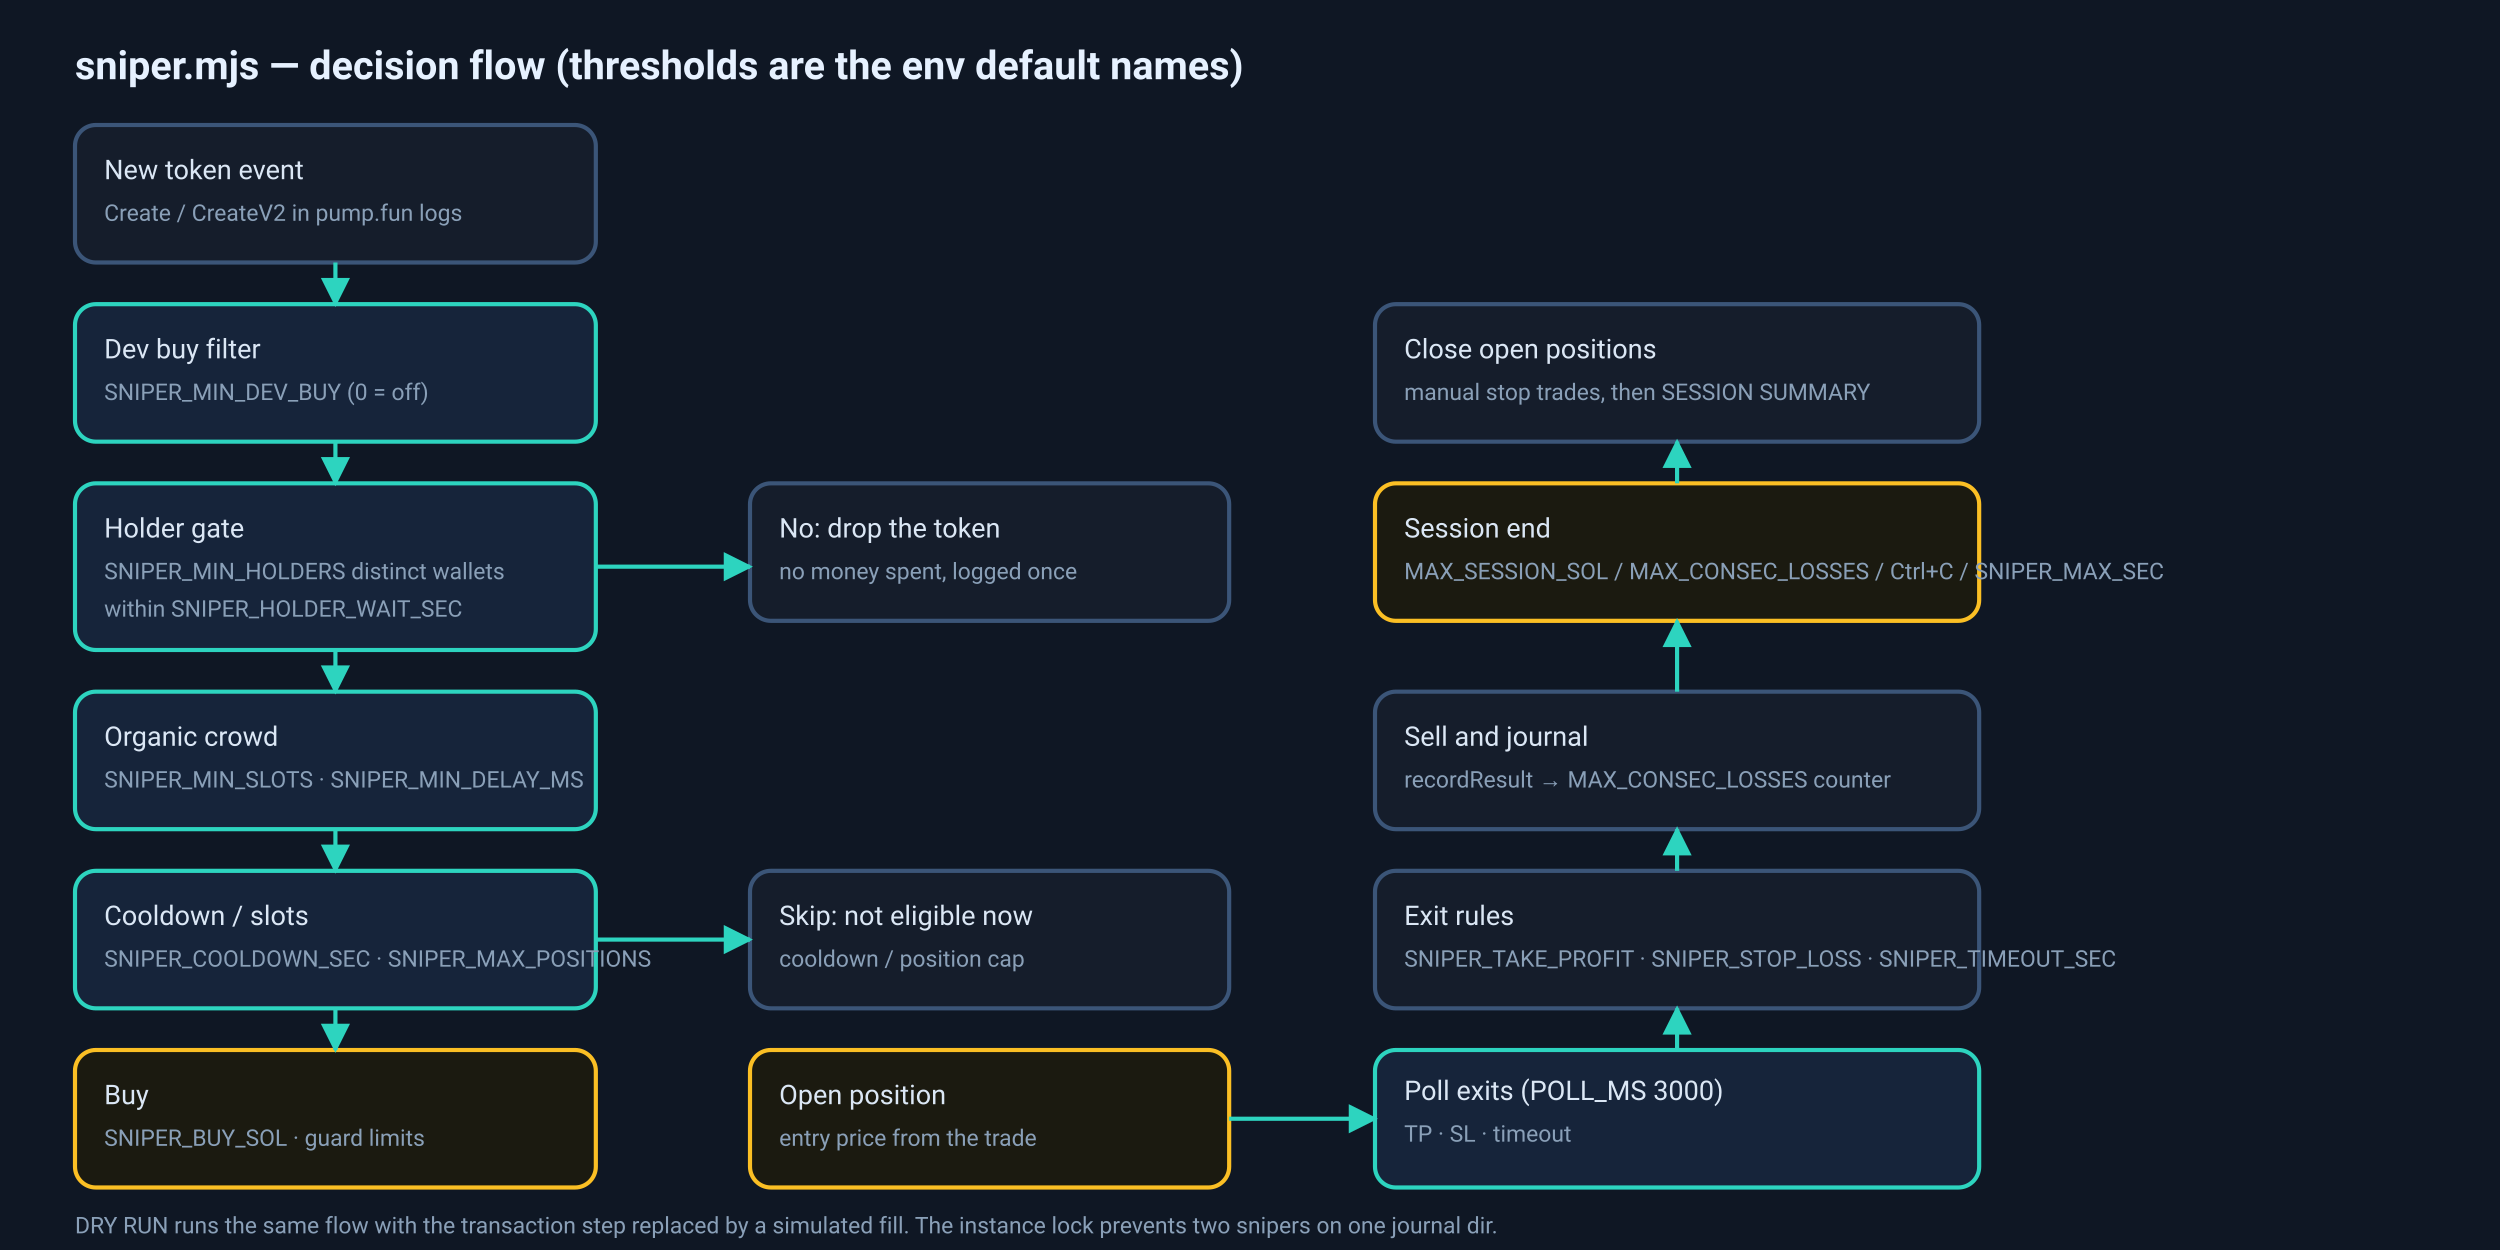
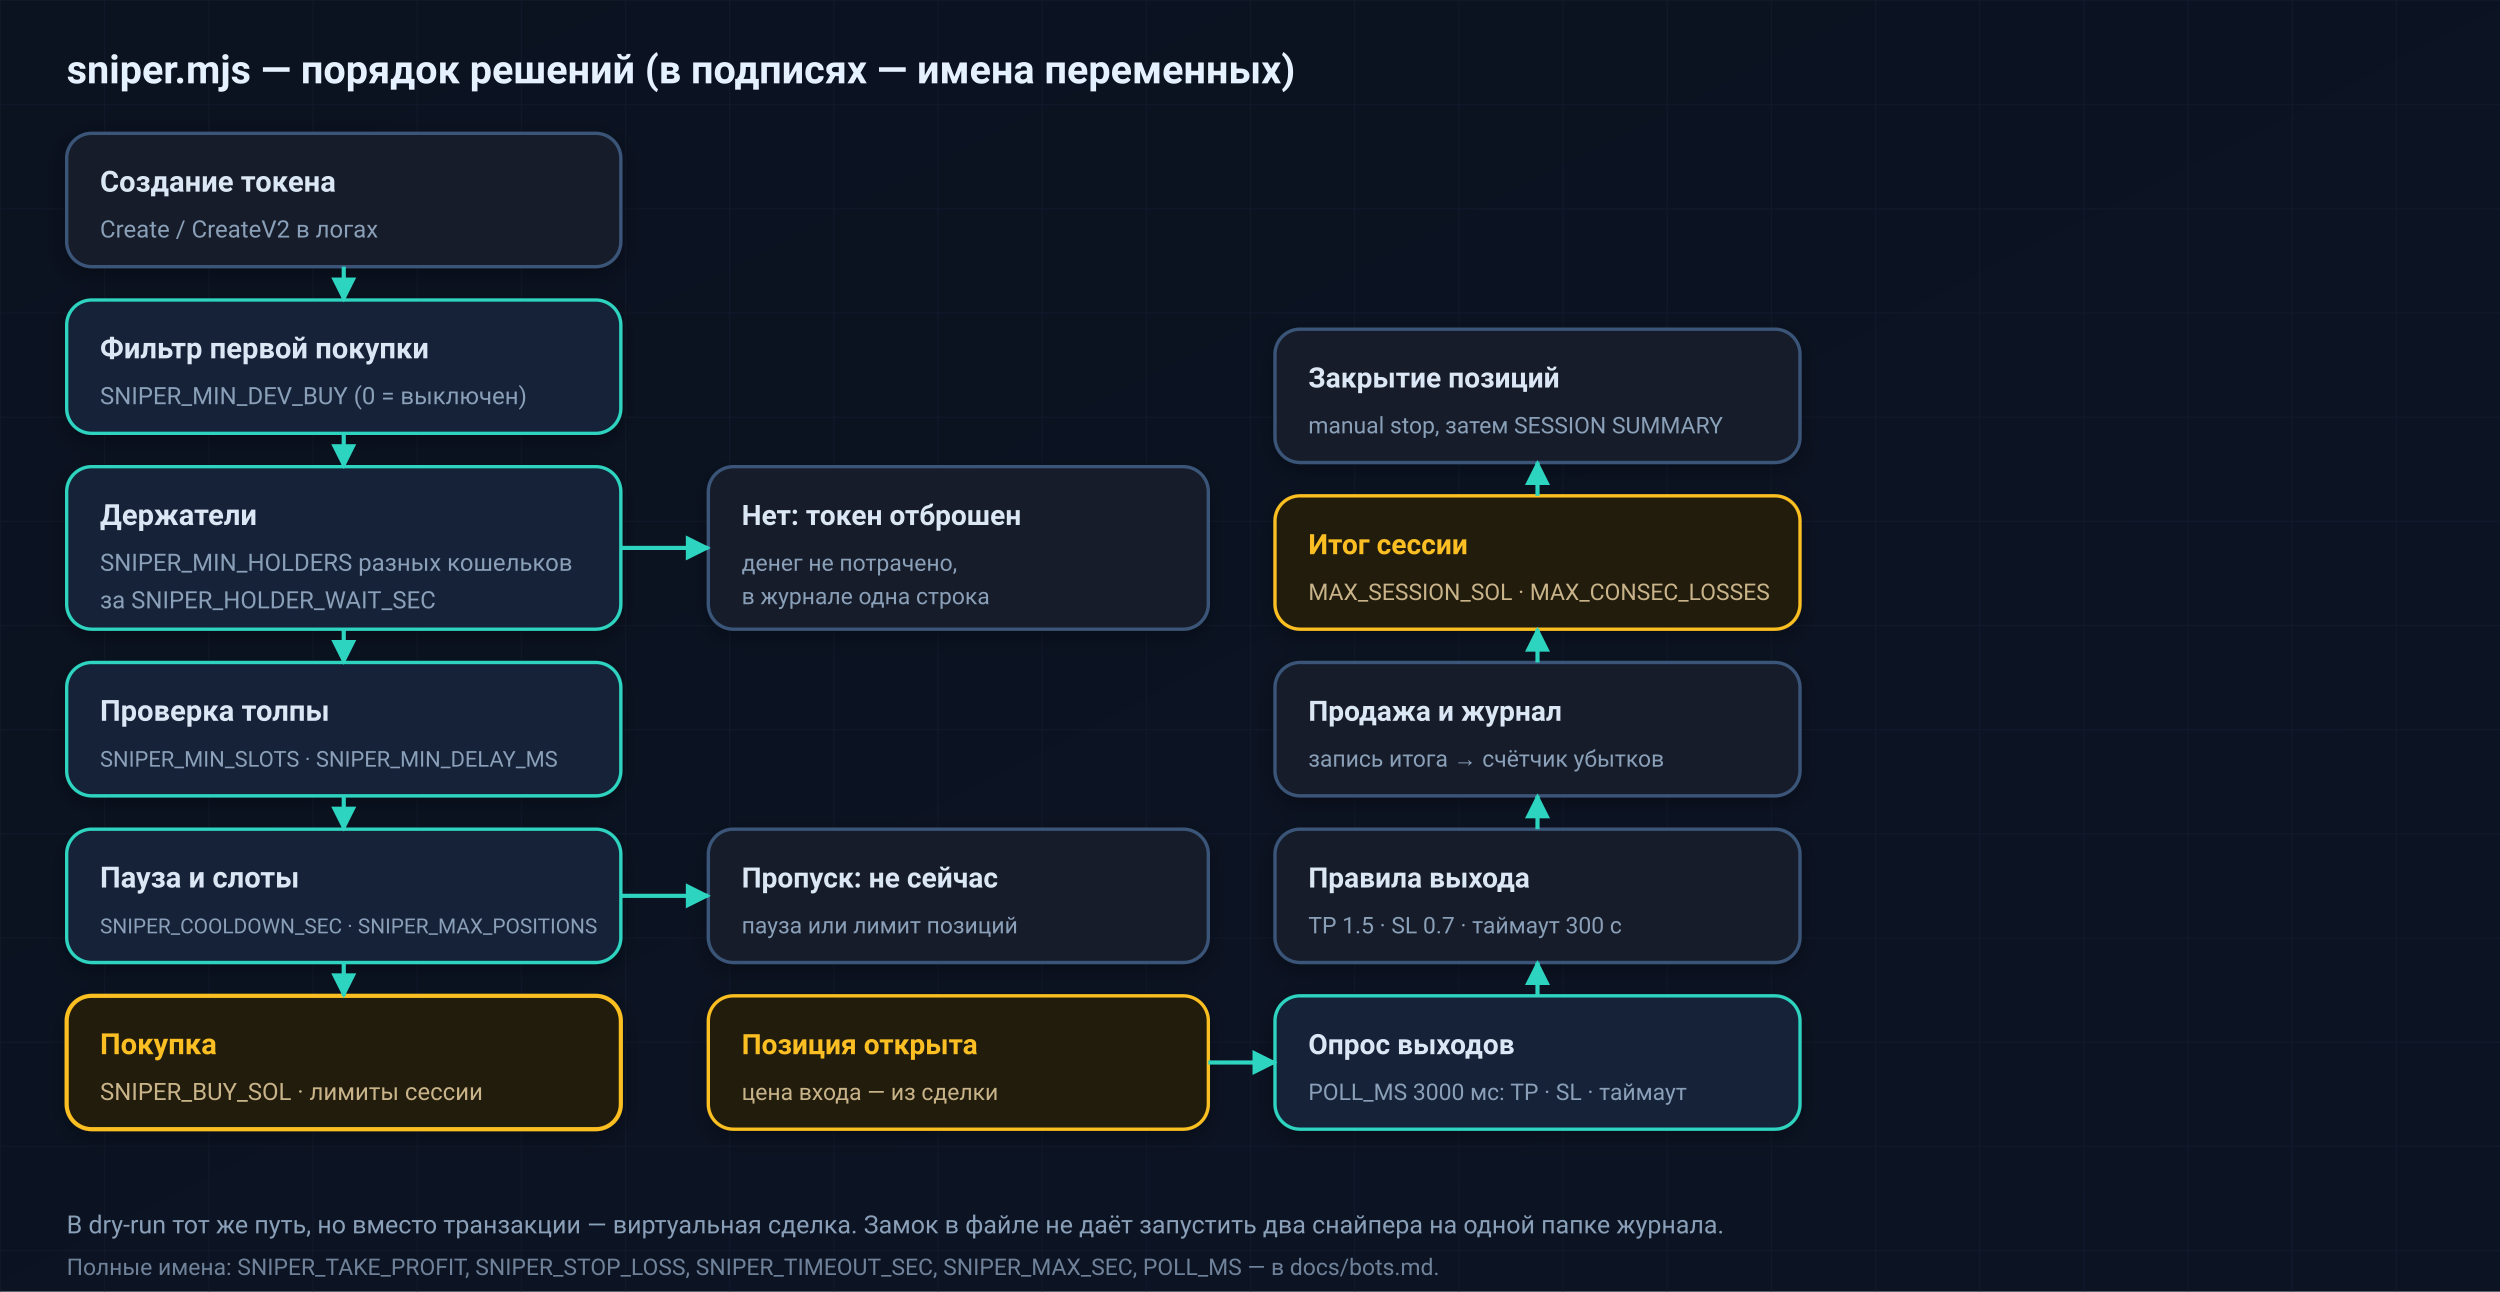
- <svg xmlns="http://www.w3.org/2000/svg" width="1200" height="600" viewBox="0 0 1200 600" role="img" aria-labelledby="t d">
-   <rect width="1200" height="600" fill="#0f1724" />
+ <svg xmlns="http://www.w3.org/2000/svg" width="1200" height="620" viewBox="0 0 1200 620" role="img" aria-labelledby="sniperTitle sniperDesc">
  <defs>
-     <marker id="a" viewBox="0 0 10 10" refX="9" refY="5" markerWidth="7" markerHeight="7" orient="auto-start-reverse">
+     <linearGradient id="snBg" x1="0" y1="0" x2="1" y2="1">
+       <stop offset="0" stop-color="#0b1220" />
+       <stop offset="1" stop-color="#0c1424" />
+     </linearGradient>
+     <pattern id="snGrid" width="50" height="50" patternUnits="userSpaceOnUse">
+       <path d="M50 0H0V50" fill="none" stroke="#151f33" stroke-width="1" />
+     </pattern>
+     <marker id="snArrow" viewBox="0 0 10 10" refX="9" refY="5" markerWidth="6" markerHeight="6" orient="auto-start-reverse">
      <path d="M0 0 L10 5 L0 10 z" fill="#2dd4bf" />
    </marker>
-     <style>
-       .b { fill:#16243a; stroke:#2dd4bf; stroke-width:2; rx:10; }
-       .b2 { fill:#1b1a10; stroke:#fbbf24; stroke-width:2; rx:10; }
-       .b3 { fill:#151d2b; stroke:#3b5578; stroke-width:2; rx:10; }
-       .lbl { font-family:system-ui,-apple-system,Segoe UI,Roboto,Arial,sans-serif; font-size:13px; fill:#dbe7f5; }
-       .sm { font-family:system-ui,-apple-system,Segoe UI,Roboto,Arial,sans-serif; font-size:11px; fill:#8aa0b8; }
-       .hd { font-family:system-ui,-apple-system,Segoe UI,Roboto,Arial,sans-serif; font-size:19px; font-weight:700; fill:#e6f1ff; }
-       .e { stroke:#2dd4bf; stroke-width:2; fill:none; marker-end:url(#a); }
-     </style>
+     <filter id="snShadow" x="-20%" y="-30%" width="140%" height="170%">
+       <feDropShadow dx="0" dy="3" stdDeviation="5" flood-color="#000000" flood-opacity="0.35" />
+     </filter>
  </defs>
-   <text x="36" y="38" class="hd">sniper.mjs — decision flow (thresholds are the env default names)</text>
-   <rect x="36" y="60" width="250" height="66" class="b3" />
-   <text x="50" y="86" class="lbl">New token event</text>
-   <text x="50" y="106" class="sm">Create / CreateV2 in pump.fun logs</text>
-   <rect x="36" y="146" width="250" height="66" class="b" />
-   <text x="50" y="172" class="lbl">Dev buy filter</text>
-   <text x="50" y="192" class="sm">SNIPER_MIN_DEV_BUY (0 = off)</text>
-   <rect x="36" y="232" width="250" height="80" class="b" />
-   <text x="50" y="258" class="lbl">Holder gate</text>
-   <text x="50" y="278" class="sm">SNIPER_MIN_HOLDERS distinct wallets</text>
-   <text x="50" y="296" class="sm">within SNIPER_HOLDER_WAIT_SEC</text>
-   <rect x="36" y="332" width="250" height="66" class="b" />
-   <text x="50" y="358" class="lbl">Organic crowd</text>
-   <text x="50" y="378" class="sm">SNIPER_MIN_SLOTS · SNIPER_MIN_DELAY_MS</text>
-   <rect x="36" y="418" width="250" height="66" class="b" />
-   <text x="50" y="444" class="lbl">Cooldown / slots</text>
-   <text x="50" y="464" class="sm">SNIPER_COOLDOWN_SEC · SNIPER_MAX_POSITIONS</text>
-   <rect x="36" y="504" width="250" height="66" class="b2" />
-   <text x="50" y="530" class="lbl">Buy</text>
-   <text x="50" y="550" class="sm">SNIPER_BUY_SOL · guard limits</text>
-   <path d="M161 126 V 146" class="e" />
-   <path d="M161 212 V 232" class="e" />
-   <path d="M161 312 V 332" class="e" />
-   <path d="M161 398 V 418" class="e" />
-   <path d="M161 484 V 504" class="e" />
-   <rect x="360" y="232" width="230" height="66" class="b3" />
-   <text x="374" y="258" class="lbl">No: drop the token</text>
-   <text x="374" y="278" class="sm">no money spent, logged once</text>
-   <path d="M286 272 H 360" class="e" />
-   <rect x="360" y="418" width="230" height="66" class="b3" />
-   <text x="374" y="444" class="lbl">Skip: not eligible now</text>
-   <text x="374" y="464" class="sm">cooldown / position cap</text>
-   <path d="M286 451 H 360" class="e" />
-   <rect x="360" y="504" width="230" height="66" class="b2" />
-   <text x="374" y="530" class="lbl">Open position</text>
-   <text x="374" y="550" class="sm">entry price from the trade</text>
-   <rect x="660" y="504" width="290" height="66" class="b" />
-   <text x="674" y="528" class="lbl">Poll exits (POLL_MS 3000)</text>
-   <text x="674" y="548" class="sm">TP · SL · timeout</text>
-   <path d="M590 537 H 660" class="e" />
-   <rect x="660" y="418" width="290" height="66" class="b3" />
-   <text x="674" y="444" class="lbl">Exit rules</text>
-   <text x="674" y="464" class="sm">SNIPER_TAKE_PROFIT · SNIPER_STOP_LOSS · SNIPER_TIMEOUT_SEC</text>
-   <path d="M805 504 V 484" class="e" />
-   <rect x="660" y="332" width="290" height="66" class="b3" />
-   <text x="674" y="358" class="lbl">Sell and journal</text>
-   <text x="674" y="378" class="sm">recordResult → MAX_CONSEC_LOSSES counter</text>
-   <path d="M805 418 V 398" class="e" />
-   <rect x="660" y="232" width="290" height="66" class="b2" />
-   <text x="674" y="258" class="lbl">Session end</text>
-   <text x="674" y="278" class="sm">MAX_SESSION_SOL / MAX_CONSEC_LOSSES / Ctrl+C / SNIPER_MAX_SEC</text>
-   <path d="M805 332 V 298" class="e" />
-   <rect x="660" y="146" width="290" height="66" class="b3" />
-   <text x="674" y="172" class="lbl">Close open positions</text>
-   <text x="674" y="192" class="sm">manual stop trades, then SESSION SUMMARY</text>
-   <path d="M805 232 V 212" class="e" />
-   <text x="36" y="592" class="sm">DRY RUN runs the same flow with the transaction step replaced by a simulated fill. The instance lock prevents two snipers on one journal dir.</text>
+   <rect width="1200" height="620" fill="url(#snBg)" />
+   <rect width="1200" height="620" fill="url(#snGrid)" opacity="0.5" />
+   <text x="32" y="40" font-family="system-ui, -apple-system, Segoe UI, Roboto, Arial, sans-serif" font-size="19" font-weight="700" fill="#e6f1ff">sniper.mjs — порядок решений (в подписях — имена переменных)</text>
+   <g filter="url(#snShadow)">
+     <rect x="32" y="64" width="266" height="64" rx="12" fill="#141d2b" stroke="#3b5578" stroke-width="1.6" />
+     <rect x="32" y="144" width="266" height="64" rx="12" fill="#122238" stroke="#2dd4bf" stroke-width="1.6" />
+     <rect x="32" y="224" width="266" height="78" rx="12" fill="#122238" stroke="#2dd4bf" stroke-width="1.6" />
+     <rect x="32" y="318" width="266" height="64" rx="12" fill="#122238" stroke="#2dd4bf" stroke-width="1.6" />
+     <rect x="32" y="398" width="266" height="64" rx="12" fill="#122238" stroke="#2dd4bf" stroke-width="1.6" />
+     <rect x="32" y="478" width="266" height="64" rx="12" fill="#241a08" stroke="#fbbf24" stroke-width="2" />
+     <rect x="340" y="224" width="240" height="78" rx="12" fill="#141d2b" stroke="#3b5578" stroke-width="1.6" />
+     <rect x="340" y="398" width="240" height="64" rx="12" fill="#141d2b" stroke="#3b5578" stroke-width="1.6" />
+     <rect x="340" y="478" width="240" height="64" rx="12" fill="#241a08" stroke="#fbbf24" stroke-width="1.6" />
+     <rect x="612" y="478" width="252" height="64" rx="12" fill="#122238" stroke="#2dd4bf" stroke-width="1.6" />
+     <rect x="612" y="398" width="252" height="64" rx="12" fill="#141d2b" stroke="#3b5578" stroke-width="1.6" />
+     <rect x="612" y="318" width="252" height="64" rx="12" fill="#141d2b" stroke="#3b5578" stroke-width="1.6" />
+     <rect x="612" y="238" width="252" height="64" rx="12" fill="#241a08" stroke="#fbbf24" stroke-width="1.6" />
+     <rect x="612" y="158" width="252" height="64" rx="12" fill="#141d2b" stroke="#3b5578" stroke-width="1.6" />
+   </g>
+   <g font-family="system-ui, -apple-system, Segoe UI, Roboto, Arial, sans-serif">
+     <text x="48" y="92" font-size="14" font-weight="600" fill="#dbe7f5">Создание токена</text>
+     <text x="48" y="114" font-size="11.5" fill="#8aa0b8">Create / CreateV2 в логах</text>
+     <text x="48" y="172" font-size="14" font-weight="600" fill="#dbe7f5">Фильтр первой покупки</text>
+     <text x="48" y="194" font-size="11.5" fill="#8aa0b8">SNIPER_MIN_DEV_BUY (0 = выключен)</text>
+     <text x="48" y="252" font-size="14" font-weight="600" fill="#dbe7f5">Держатели</text>
+     <text x="48" y="274" font-size="11.5" fill="#8aa0b8">SNIPER_MIN_HOLDERS разных кошельков</text>
+     <text x="48" y="292" font-size="11.5" fill="#8aa0b8">за SNIPER_HOLDER_WAIT_SEC</text>
+     <text x="48" y="346" font-size="14" font-weight="600" fill="#dbe7f5">Проверка толпы</text>
+     <text x="48" y="368" font-size="10.5" fill="#8aa0b8">SNIPER_MIN_SLOTS · SNIPER_MIN_DELAY_MS</text>
+     <text x="48" y="426" font-size="14" font-weight="600" fill="#dbe7f5">Пауза и слоты</text>
+     <text x="48" y="448" font-size="10" fill="#8aa0b8">SNIPER_COOLDOWN_SEC · SNIPER_MAX_POSITIONS</text>
+     <text x="48" y="506" font-size="14" font-weight="600" fill="#fbbf24">Покупка</text>
+     <text x="48" y="528" font-size="11.5" fill="#c9b48a">SNIPER_BUY_SOL · лимиты сессии</text>
+     <text x="356" y="252" font-size="13.5" font-weight="600" fill="#dbe7f5">Нет: токен отброшен</text>
+     <text x="356" y="274" font-size="11" fill="#8aa0b8">денег не потрачено,</text>
+     <text x="356" y="290" font-size="11" fill="#8aa0b8">в журнале одна строка</text>
+     <text x="356" y="426" font-size="13.5" font-weight="600" fill="#dbe7f5">Пропуск: не сейчас</text>
+     <text x="356" y="448" font-size="11" fill="#8aa0b8">пауза или лимит позиций</text>
+     <text x="356" y="506" font-size="13.5" font-weight="600" fill="#fbbf24">Позиция открыта</text>
+     <text x="356" y="528" font-size="11" fill="#c9b48a">цена входа — из сделки</text>
+     <text x="628" y="506" font-size="13.5" font-weight="600" fill="#dbe7f5">Опрос выходов</text>
+     <text x="628" y="528" font-size="11" fill="#8aa0b8">POLL_MS 3000 мс: TP · SL · таймаут</text>
+     <text x="628" y="426" font-size="13.5" font-weight="600" fill="#dbe7f5">Правила выхода</text>
+     <text x="628" y="448" font-size="11" fill="#8aa0b8">TP 1.5 · SL 0.7 · таймаут 300 с</text>
+     <text x="628" y="346" font-size="13.5" font-weight="600" fill="#dbe7f5">Продажа и журнал</text>
+     <text x="628" y="368" font-size="11" fill="#8aa0b8">запись итога → счётчик убытков</text>
+     <text x="628" y="266" font-size="13.5" font-weight="600" fill="#fbbf24">Итог сессии</text>
+     <text x="628" y="288" font-size="11" fill="#c9b48a">MAX_SESSION_SOL · MAX_CONSEC_LOSSES</text>
+     <text x="628" y="186" font-size="13.5" font-weight="600" fill="#dbe7f5">Закрытие позиций</text>
+     <text x="628" y="208" font-size="11" fill="#8aa0b8">manual stop, затем SESSION SUMMARY</text>
+   </g>
+   <g stroke="#2dd4bf" stroke-width="2" fill="none" marker-end="url(#snArrow)">
+     <path d="M165 128 V 144" />
+     <path d="M165 208 V 224" />
+     <path d="M165 302 V 318" />
+     <path d="M165 382 V 398" />
+     <path d="M165 462 V 478" />
+     <path d="M298 263 H 340" />
+     <path d="M298 430 H 340" />
+     <path d="M580 510 H 612" />
+     <path d="M738 478 V 462" />
+     <path d="M738 398 V 382" />
+     <path d="M738 318 V 302" />
+     <path d="M738 238 V 222" />
+   </g>
+   <text x="32" y="592" font-family="system-ui, -apple-system, Segoe UI, Roboto, Arial, sans-serif" font-size="12" fill="#8aa0b8">В dry-run тот же путь, но вместо транзакции — виртуальная сделка. Замок в файле не даёт запустить два снайпера на одной папке журнала.</text>
+   <text x="32" y="612" font-family="system-ui, -apple-system, Segoe UI, Roboto, Arial, sans-serif" font-size="11" fill="#6f8299">Полные имена: SNIPER_TAKE_PROFIT, SNIPER_STOP_LOSS, SNIPER_TIMEOUT_SEC, SNIPER_MAX_SEC, POLL_MS — в docs/bots.md.</text>
</svg>
